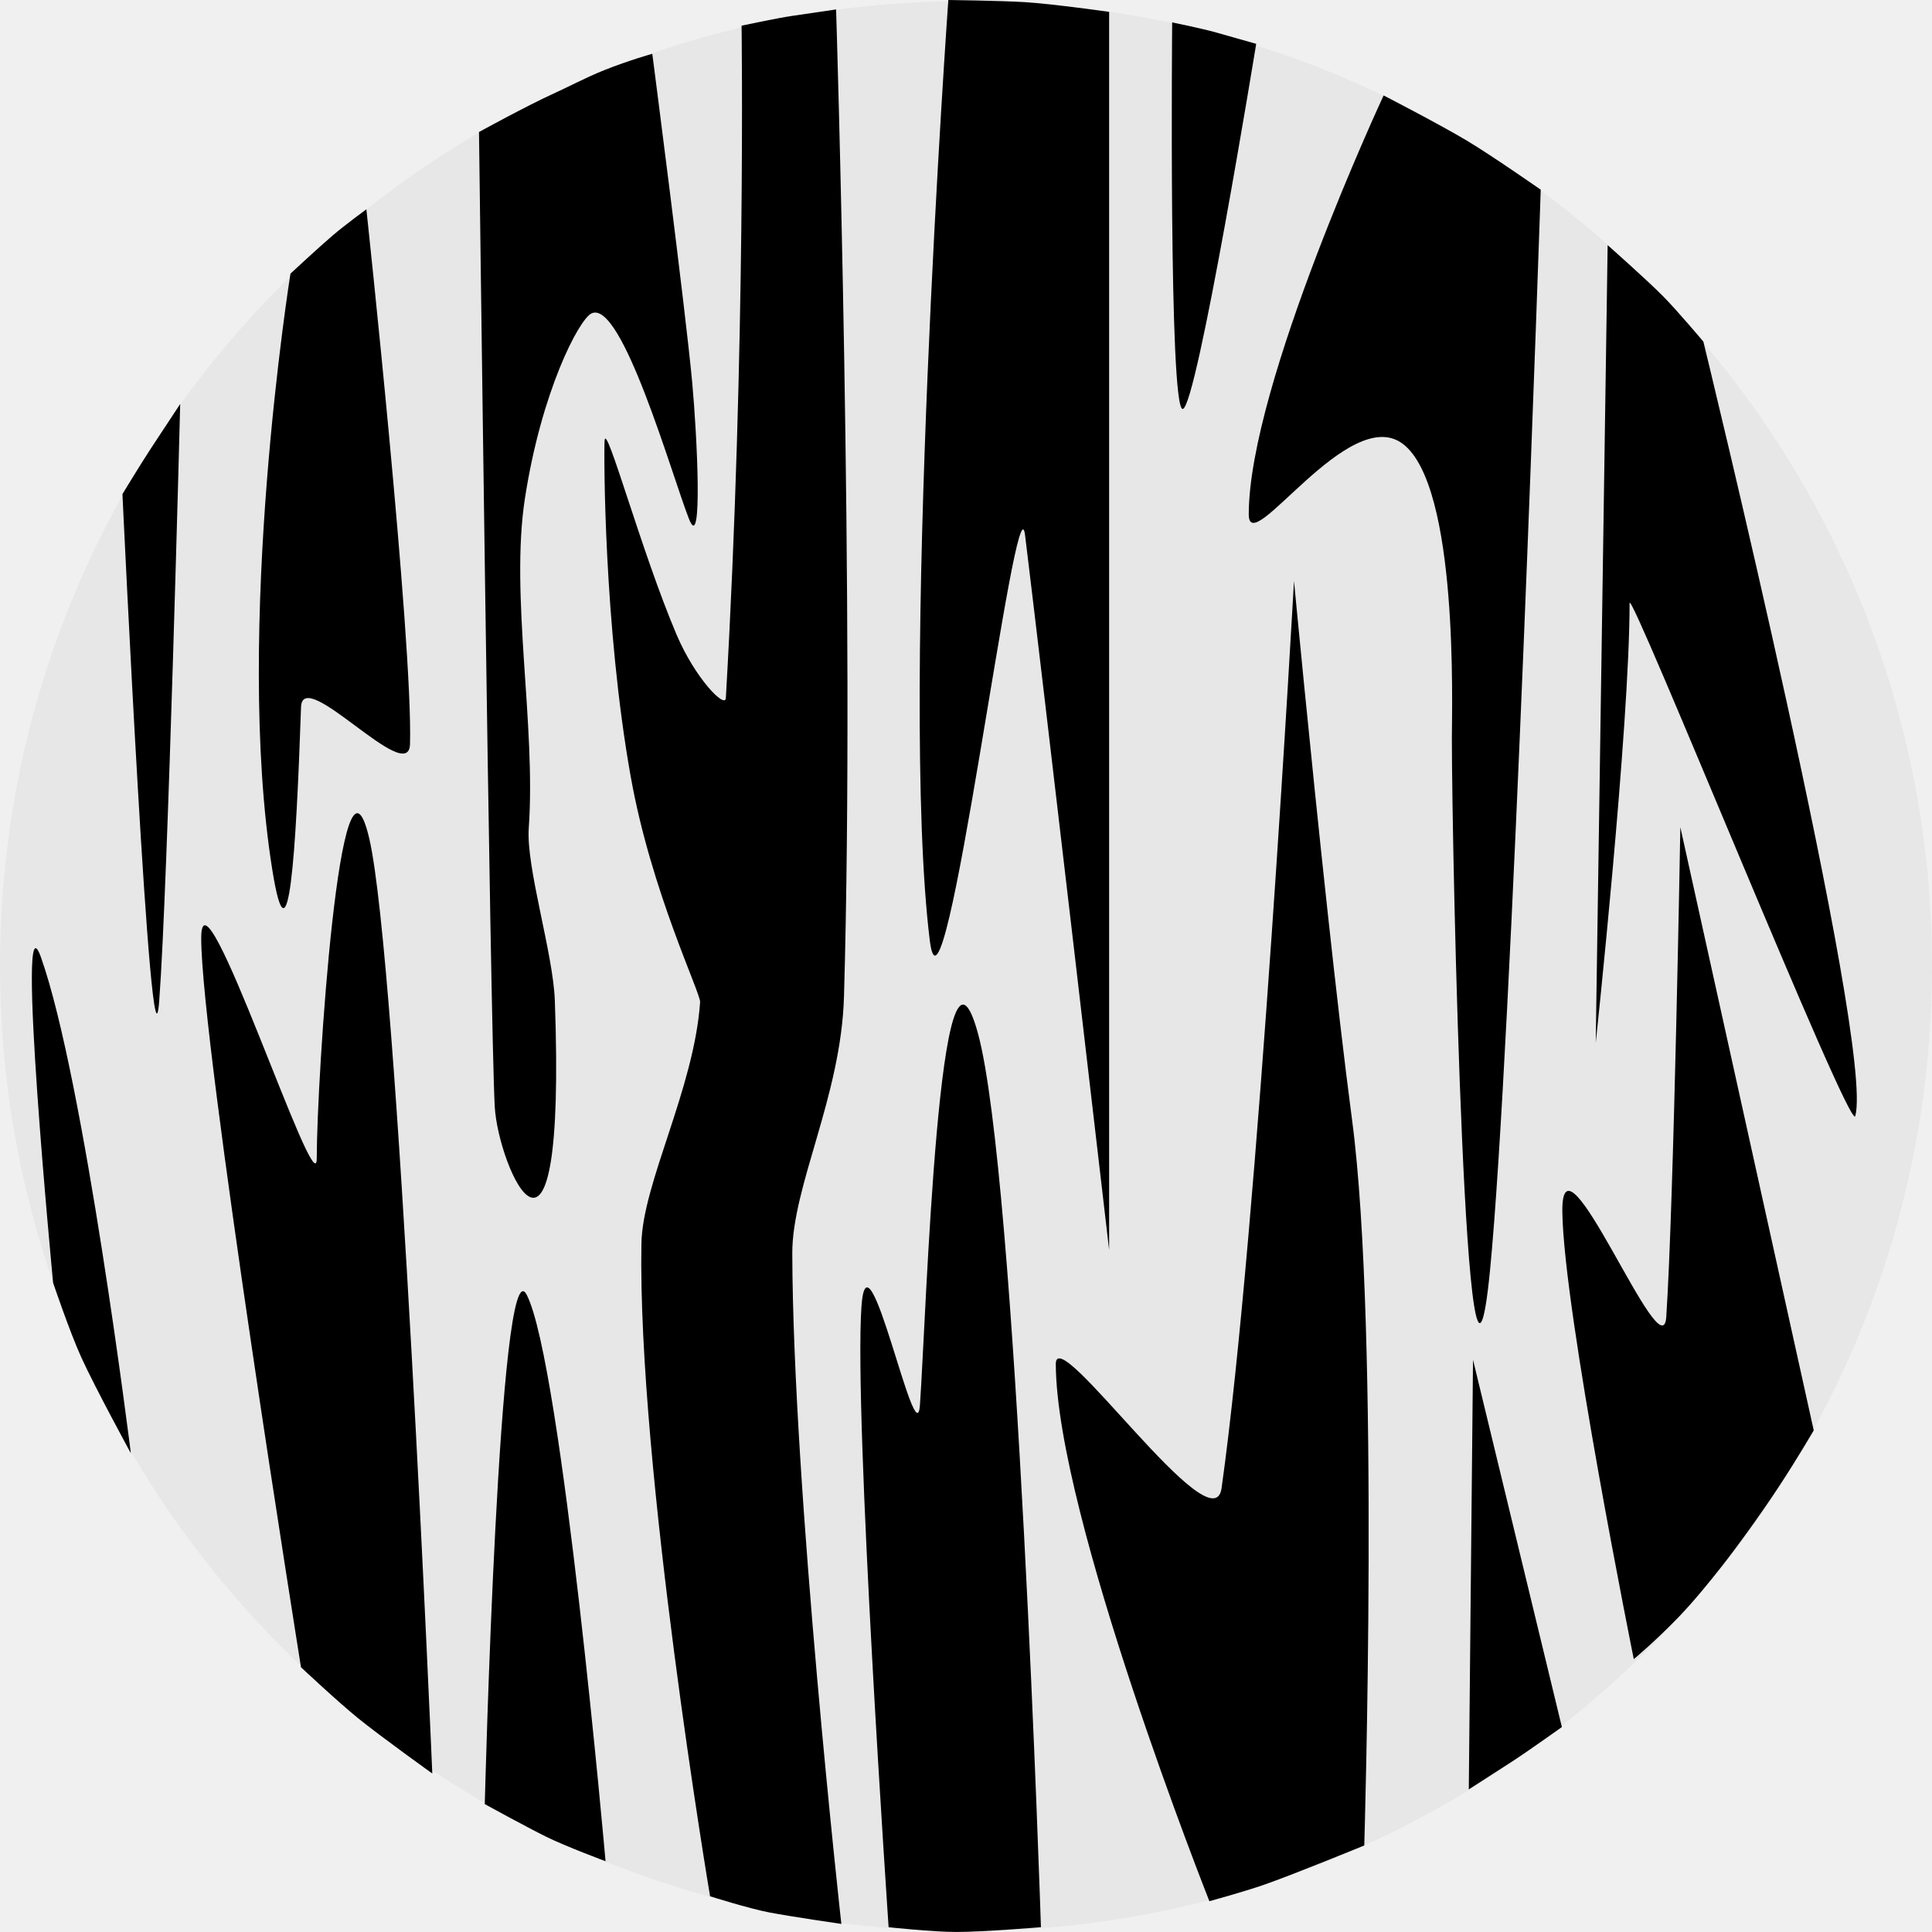
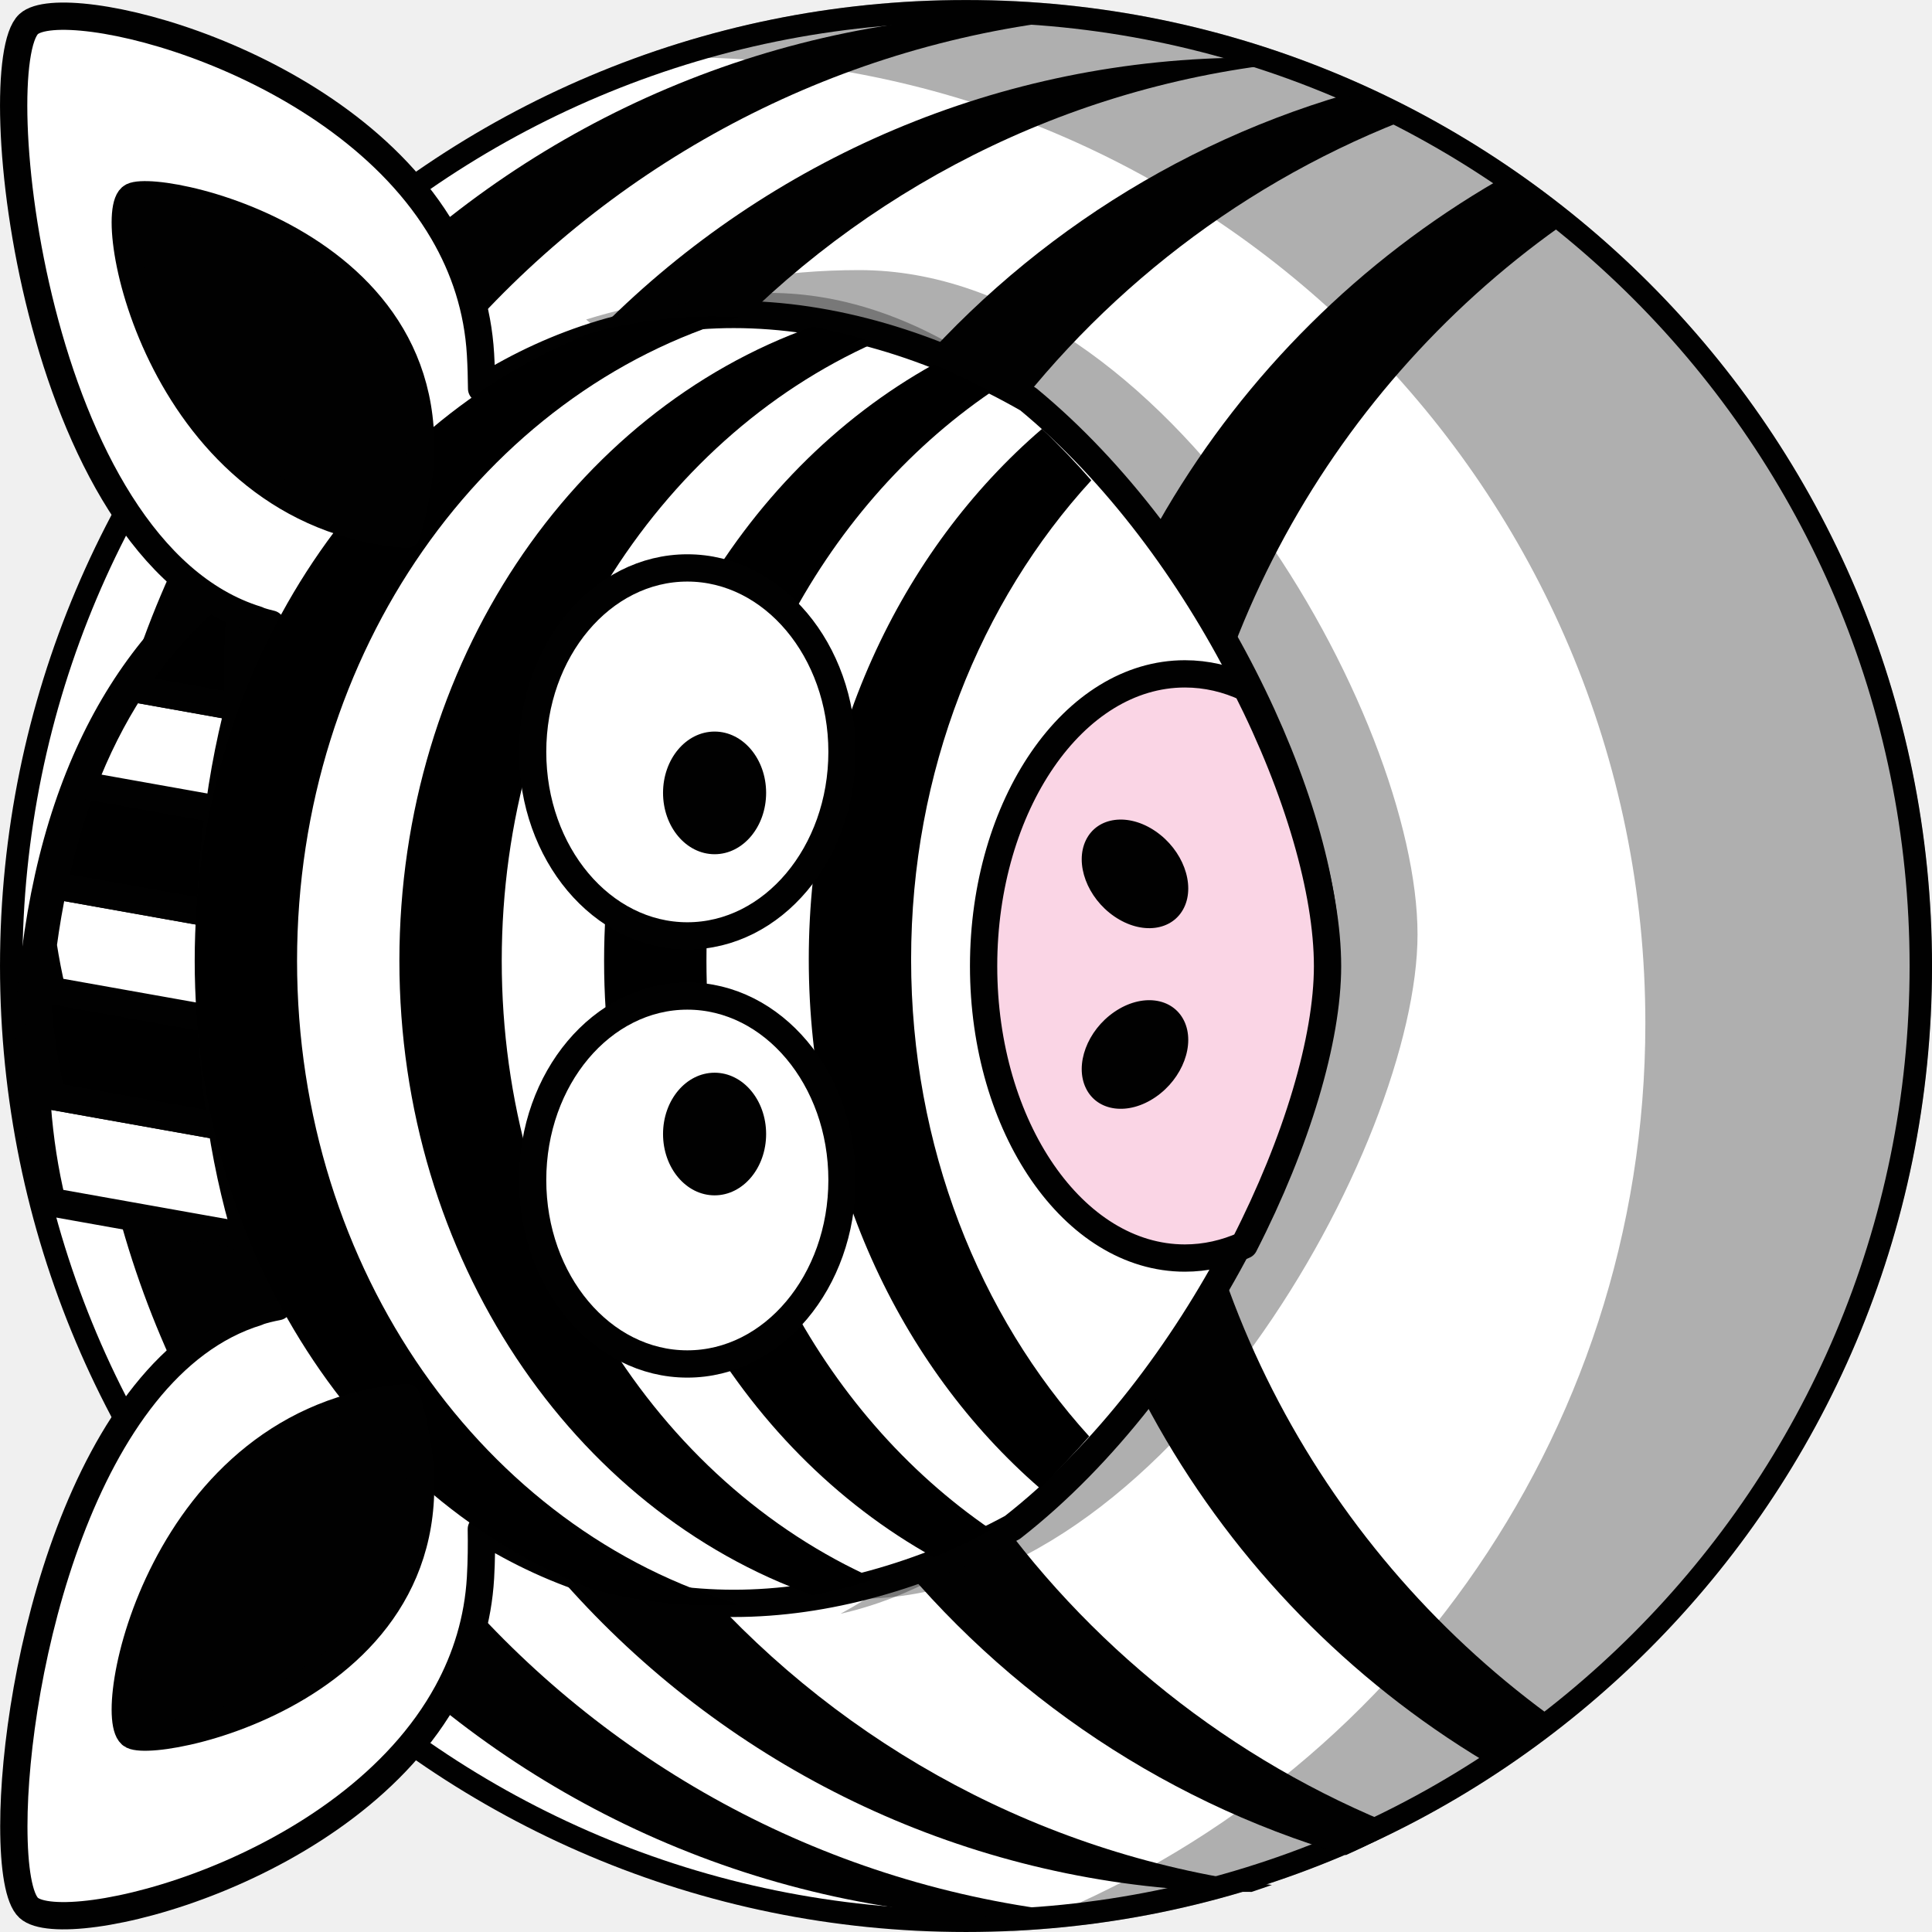
- <svg xmlns="http://www.w3.org/2000/svg" width="90" height="90" viewBox="0 0 23.812 23.813" version="1.1" id="svg1137">
-   <defs id="defs1134" />
-   <g id="layer1">
-     <g stroke="none" stroke-width="0" stroke-linecap="butt" stroke-miterlimit="10" id="g34" transform="matrix(0,-0.2685101,0.2682295,0,-35.97985,76.34868)" style="mix-blend-mode:normal;fill-rule:nonzero;stroke-linejoin:miter;stroke-dasharray:none;stroke-dashoffset:0">
-       <g id="g934" transform="matrix(0,-1.001046,0.998955,0,61.65998,418.7776)">
-         <path d="m 195.658,178.522 c 0,-24.489 19.853,-44.342 44.342,-44.342 24.489,0 44.342,19.853 44.342,44.342 0,24.489 -19.853,44.342 -44.342,44.342 -24.489,0 -44.342,-19.853 -44.342,-44.342 z" fill="#e7e7e7" id="path2" />
-         <path d="m 228.829,135.552 c 0,0 7.026,17.735 7.05,24.683 0.007,2.018 -7.222,-8.472 -7.61,-5.702 -1.686,12.022 -3.324,41.688 -3.324,41.688 0,0 -0.721,-7.634 -1.544,-15.214 -0.373,-3.441 -0.767,-6.871 -1.124,-9.571 -1.277,-9.66 -0.558,-33.323 -0.558,-33.323 0,0 3.322,-1.364 4.626,-1.814 0.956,-0.33 2.485,-0.748 2.485,-0.748 z" fill="#000000" id="path4" />
-         <path d="m 233.431,222.368 v -56.888 c 0,0 3.08,26.524 3.86,32.853 0.386,3.132 3.716,-23.954 4.372,-18.635 1.414,11.482 -0.851,43.217 -0.851,43.217 0,0 -2.309,-0.028 -3.507,-0.098 -1.259,-0.075 -3.874,-0.448 -3.874,-0.448 z" fill="#000000" id="path6" />
-         <path d="m 213.619,214.199 c 0,0 1.327,-39.515 2.331,-49.69 1.084,-10.978 1.748,19.06 1.748,24.474 0,1.447 -0.316,11.574 2.244,13.53 2.489,1.902 7.079,-5.348 7.079,-3.236 0,5.952 -6.19,19.252 -6.19,19.252 0,0 -2.595,-1.34 -3.833,-2.083 -1.162,-0.698 -3.38,-2.248 -3.38,-2.248 z" fill="#000000" id="path8" />
-         <path d="m 212.648,143.554 c 0,0 1.573,-1.124 2.311,-1.6 0.681,-0.439 1.962,-1.265 1.962,-1.265 l -0.194,19.741 z" fill="#000000" id="path10" />
-         <path d="m 201.087,157.187 c 0,0 0.725,-1.255 1.622,-2.618 0.88,-1.337 1.926,-2.774 2.617,-3.652 0.534,-0.679 1.269,-1.589 1.965,-2.311 1.075,-1.115 2.056,-1.932 2.056,-1.932 0,0 3.22,15.966 3.28,20.555 0.057,4.326 -4.595,-7.49 -4.771,-4.826 -0.35,5.318 -0.646,22.501 -0.646,22.501 z" fill="#000000" id="path12" />
-         <path d="m 206.153,207.218 c 0,0 -7.871,-32.287 -6.973,-35.589 0.226,-0.832 10.36,24.411 10.36,23.569 0,-5.7 1.554,-20.2 1.554,-20.2 l -0.547,36.652 c 0,0 -1.748,-1.545 -2.527,-2.33 -0.669,-0.675 -1.867,-2.102 -1.867,-2.102 z" fill="#000000" id="path14" />
-         <path d="m 245.964,222.479 c 0,0 -0.874,-27.712 -0.362,-45.365 0.133,-4.581 2.382,-8.698 2.373,-11.802 -0.032,-10.841 -2.252,-30.804 -2.252,-30.804 0,0 2.271,0.328 3.321,0.53 0.948,0.183 2.705,0.74 2.705,0.74 0,0 3.335,19.815 3.151,29.996 -0.05,2.78 -2.413,7.094 -2.694,11.091 -0.029,0.408 2.241,5.078 3.181,10.337 1.241,6.938 1.24,14.901 1.204,15.461 -0.06,0.928 -1.678,-5.083 -3.305,-8.913 -0.853,-2.007 -2.232,-3.416 -2.261,-2.912 -0.929,16.097 -0.722,30.897 -0.722,30.897 0,0 -1.593,0.343 -2.343,0.453 -0.692,0.101 -1.996,0.293 -1.996,0.293 z" fill="#000000" id="path16" />
-         <path d="m 236.563,134.357 c 0,0 2.656,-0.219 3.878,-0.219 1.094,0 3.112,0.219 3.112,0.219 0,0 1.603,23.498 1.246,28.531 -0.28,3.954 -2.508,-7.009 -2.684,-4.531 -0.285,4.019 -0.879,23.589 -2.661,17.08 -1.782,-6.508 -2.893,-41.08 -2.893,-41.08 z" fill="#000000" id="path18" />
-         <path d="m 226.68,220.901 c 0,0 2.732,-16.778 3.375,-16.778 0.643,0 0.482,17.762 0.482,17.762 0,0 -1.368,-0.278 -2.026,-0.465 -0.626,-0.177 -1.831,-0.519 -1.831,-0.519 z" fill="#000000" id="path20" />
-         <path d="m 254.401,220.442 c 0,0 -1.522,-11.734 -1.832,-15.1 -0.224,-2.431 -0.496,-7.905 0.145,-6.281 0.769,1.949 3.091,10.146 4.484,9.449 0.575,-0.287 2.296,-3.581 3.052,-8.512 0.682,-4.447 -0.514,-10.412 -0.178,-15.133 0.128,-1.802 -1.118,-5.747 -1.197,-7.919 -0.536,-14.822 2.608,-7.669 2.758,-4.883 0.215,4.007 0.723,44.786 0.723,44.786 0,0 -2.227,1.224 -3.454,1.779 -0.587,0.265 -1.472,0.736 -2.302,1.066 -1.152,0.459 -2.199,0.748 -2.199,0.748 z" fill="#000000" id="path22" />
-         <path d="m 262.091,140.013 c 0,0 -0.649,25.899 -1.928,23.399 -1.603,-3.134 -3.616,-26.023 -3.616,-26.023 0,0 1.801,0.669 2.715,1.12 0.933,0.46 2.829,1.504 2.829,1.504 z" fill="#000000" id="path24" />
-         <path d="m 264.501,141.42 c 0,0 2.339,1.676 3.399,2.535 0.932,0.755 2.627,2.347 2.627,2.347 0,0 4.58,28.594 4.58,33.501 0,3.857 -5.303,-12.42 -5.303,-10.124 0,3.668 -1.092,20.374 -2.411,14.704 -1.319,-5.67 -2.893,-42.964 -2.893,-42.964 z" fill="#000000" id="path26" />
-         <path d="m 267.526,213.299 c 0,0 -2.136,-19.824 -2.003,-24.578 0.056,-1.995 4.935,3.649 5.002,1.701 0.233,-6.816 0.573,-12.13 1.318,-7.485 1.777,11.089 -0.832,27.404 -0.832,27.404 0,0 -1.351,1.256 -1.964,1.776 -0.539,0.458 -1.52,1.181 -1.52,1.181 z" fill="#000000" id="path28" />
-         <path d="m 276.072,204.352 c 0,0 0.564,-22.174 0.964,-27.441 0.37,-4.876 1.687,23.301 1.687,23.301 0,0 -0.847,1.397 -1.281,2.057 -0.449,0.683 -1.37,2.083 -1.37,2.083 z" fill="#000000" id="path30" />
-         <path d="m 278.336,156.133 c 0,0 1.633,2.996 2.274,4.403 0.526,1.154 1.296,3.431 1.296,3.431 0,0 1.753,18.323 0.56,14.966 -1.993,-5.606 -4.129,-22.8 -4.129,-22.8 z" fill="#000000" id="path32" />
-       </g>
+ <svg xmlns="http://www.w3.org/2000/svg" width="90" height="90" viewBox="0 0 90 90" fill="none">
+   <g clip-path="url(#clip0_394_19827)">
+     <mask id="mask0_394_19827" style="mask-type:luminance" maskUnits="userSpaceOnUse" x="0" y="0" width="90" height="90">
+       <path d="M0 0L0 90H90V0H0Z" fill="white" />
+     </mask>
+     <g mask="url(#mask0_394_19827)">
+       <path d="M44.999 0.525C69.563 0.517 89.479 20.433 89.479 45.003C89.479 69.57 69.563 89.485 44.999 89.477C20.439 89.485 0.523 69.57 0.523 45.003C0.521 20.433 20.439 0.517 44.999 0.525Z" fill="white" stroke="#010101" stroke-width="1.045" stroke-linecap="round" stroke-linejoin="round" />
+       <path d="M29.57 2.722C30.26 2.689 30.963 2.669 31.661 2.669C56.493 2.669 76.647 22.827 76.647 47.669C76.647 67.083 64.325 83.65 47.087 89.953C70.954 88.865 89.995 69.137 89.995 44.998C89.995 20.157 69.841 -0.002 45.009 -0.002C39.588 -0.002 34.384 0.96 29.57 2.722Z" fill="#010101" fill-opacity="0.314" />
+       <path d="M48.373 89.367C49.462 89.368 50.542 89.326 51.614 89.25C28.622 87.596 10.481 68.418 10.481 44.997C10.482 21.581 28.622 2.401 51.614 0.749C50.542 0.671 49.462 0.63 48.373 0.63C23.87 0.626 4.004 20.493 4.004 44.997C4.003 69.507 23.87 89.373 48.373 89.365V89.367Z" fill="#010101" />
+       <path d="M21.801 45.408C21.801 23.598 38.143 5.605 59.25 3.008C58.934 2.897 58.622 2.79 58.305 2.684H58.289C34.697 2.68 15.566 21.807 15.566 45.408C15.565 69.01 34.697 88.14 58.289 88.132C58.297 88.133 58.301 88.133 58.305 88.133C58.622 88.028 58.934 87.919 59.25 87.808C38.143 85.211 21.801 67.22 21.801 45.408Z" fill="#010101" />
+       <path d="M31.996 45.408C31.996 64.834 44.958 81.228 62.697 86.418C63.568 86.024 64.418 85.601 65.26 85.155C49.431 78.9 38.231 63.464 38.231 45.408C38.231 27.353 49.431 11.919 65.26 5.662C64.418 5.218 63.568 4.795 62.697 4.401C44.954 9.589 31.996 25.985 31.996 45.408Z" fill="#010101" />
+       <path d="M48.426 45.408C48.426 61.216 57.006 75.016 69.763 82.406C70.752 81.721 71.709 80.999 72.638 80.239C61.762 72.495 54.66 59.783 54.66 45.408C54.66 31.038 61.758 18.323 72.638 10.58C71.709 9.82 70.752 9.097 69.763 8.415C57.006 15.801 48.426 29.604 48.426 45.408Z" fill="#010101" />
+       <path d="M10.966 46.921C10.996 46.645 11.036 46.369 11.071 46.089C12.02 38.56 14.769 33.194 18.686 29.681L13.305 25.125C13.304 25.155 13.3 25.185 13.3 25.219C7.253 28.331 2.891 34.499 1.642 44.407C1.606 44.686 1.566 44.962 1.536 45.238C1.117 49.232 1.344 52.808 2.108 55.982L11.537 57.664C10.773 54.491 10.546 50.914 10.966 46.921Z" fill="white" stroke="#010101" stroke-width="1.271" stroke-linecap="round" stroke-linejoin="round" />
+       <path d="M1.74 46.569C1.495 50.03 1.747 53.165 2.426 55.982L11.855 57.664C11.474 56.083 11.227 54.401 11.127 52.618L2.426 51.066C2.085 49.648 1.857 48.146 1.74 46.569Z" fill="white" stroke="#010101" stroke-width="1.271" stroke-linecap="round" stroke-linejoin="round" />
+       <path d="M2.424 46.148C2.259 45.464 2.124 44.753 2.01 44.031C1.993 44.156 1.974 44.28 1.958 44.405C1.923 44.685 1.882 44.965 1.853 45.241C1.806 45.687 1.769 46.13 1.738 46.568C1.856 48.145 2.083 49.65 2.424 51.065L11.125 52.617C11.046 51.223 11.06 49.771 11.168 48.251C11.154 48.069 11.135 47.888 11.125 47.703L2.424 46.148Z" fill="black" stroke="#010101" stroke-width="1.271" stroke-linecap="round" stroke-linejoin="round" />
+       <path d="M2.491 41.244C2.303 42.137 2.142 43.063 2.012 44.027C2.126 44.753 2.261 45.461 2.426 46.149L11.127 47.699C11.048 46.308 11.062 44.852 11.169 43.335C11.156 43.15 11.137 42.972 11.127 42.783L2.491 41.244Z" fill="white" stroke="#010101" stroke-width="1.271" stroke-linecap="round" stroke-linejoin="round" />
+       <path d="M3.854 36.568C3.305 38.005 2.848 39.559 2.492 41.242L11.128 42.781C11.049 41.39 11.063 39.934 11.17 38.417C11.157 38.232 11.138 38.054 11.128 37.865L3.854 36.568Z" fill="black" stroke="#010101" stroke-width="1.271" stroke-linecap="round" stroke-linejoin="round" />
+       <path d="M6.121 32.059C5.249 33.405 4.489 34.906 3.852 36.574L11.125 37.871C11.046 36.476 11.06 35.024 11.167 33.503C11.154 33.322 11.135 33.14 11.125 32.955L6.121 32.059Z" fill="white" stroke="#010101" stroke-width="1.271" stroke-linecap="round" stroke-linejoin="round" />
+       <path d="M6.121 32.057L11.126 32.949C11.047 31.558 11.061 30.102 11.168 28.585C11.124 27.995 11.092 27.394 11.082 26.778C9.186 28.158 7.513 29.909 6.121 32.057Z" fill="black" stroke="#010101" stroke-width="1.271" stroke-linecap="round" stroke-linejoin="round" />
+       <path d="M40.022 12.582C54.382 12.582 66.034 33.425 66.034 43.529C66.034 53.255 54.382 74.477 40.022 74.477C25.665 74.477 14.012 65.165 14.012 43.529C14.012 21.892 25.665 12.582 40.022 12.582Z" fill="#010101" fill-opacity="0.314" />
+       <path d="M27.305 14.884L28.149 15.595C29.127 15.501 30.12 15.463 31.129 15.463C45.488 15.463 57.143 36.31 57.143 46.414C57.143 54.243 49.591 69.517 39.153 75.176C51.946 72.296 61.84 53.556 61.84 44.592C61.84 34.491 50.185 13.644 35.825 13.644C32.841 13.644 29.975 14.052 27.305 14.884Z" fill="#010101" fill-opacity="0.314" />
+       <path d="M1.336 1.121C-0.735 3.02 1.502 25.656 11.986 28.874C12.035 28.904 12.183 28.957 12.404 29.014C12.472 29.033 12.546 29.052 12.628 29.071C12.255 29.797 11.909 30.549 11.588 31.313C10.408 35.087 9.757 39.508 9.757 44.616C9.757 44.953 9.751 45.289 9.757 45.618C9.84 50.489 10.53 54.709 11.714 58.325C12.091 59.198 12.5 60.047 12.943 60.868C12.854 60.885 12.771 60.902 12.691 60.919C12.315 61.001 12.053 61.083 11.986 61.122C3.795 63.636 0.645 77.999 0.644 85.07C0.644 87.051 0.883 88.459 1.336 88.874C2.987 90.388 16.256 87.267 20.848 78.825C21.712 77.238 22.27 75.462 22.384 73.493C22.43 72.692 22.434 71.939 22.422 71.231C25.934 73.439 29.934 74.691 34.181 74.691C38.475 74.691 42.982 73.41 47.161 71.155C55.809 64.408 61.772 51.571 61.772 44.613C61.772 37.594 56.143 25.387 47.892 18.592C43.512 16.081 38.729 14.648 34.181 14.648C29.938 14.648 25.944 15.903 22.435 18.104C22.431 17.598 22.416 17.057 22.384 16.505C22.261 14.387 21.627 12.496 20.65 10.821C15.886 2.645 2.964 -0.368 1.336 1.121Z" fill="white" stroke="#010101" stroke-width="1.271" stroke-linecap="round" stroke-linejoin="round" />
+       <path d="M9.07 44.761C9.07 58.325 16.819 69.844 27.6 74.031C29.409 74.523 31.291 74.785 33.227 74.785C33.634 74.785 34.044 74.77 34.457 74.747C22.599 71.309 13.838 59.188 13.838 44.761C13.838 30.339 22.593 18.223 34.444 14.778C34.037 14.755 33.631 14.74 33.227 14.74C31.265 14.74 29.358 15.012 27.527 15.519C16.784 19.732 9.07 31.227 9.07 44.761Z" fill="black" />
+       <path d="M18.605 44.76C18.605 58.63 26.704 70.369 37.867 74.309C38.837 74.115 39.809 73.865 40.776 73.56C30.585 69.028 23.373 57.846 23.373 44.76C23.373 31.676 30.582 20.498 40.766 15.964C39.8 15.657 38.827 15.408 37.858 15.215C26.7 19.159 18.605 30.893 18.605 44.76Z" fill="black" />
+       <path d="M28.141 44.76C28.141 56.955 34.403 67.5 43.503 72.547C44.409 72.163 45.302 71.735 46.179 71.262C38.224 65.836 32.909 55.998 32.909 44.76C32.909 33.525 38.224 23.689 46.173 18.262C45.295 17.786 44.402 17.359 43.5 16.973C34.403 22.021 28.141 32.564 28.141 44.76Z" fill="black" />
+       <path d="M37.676 44.696C37.676 54.73 41.894 63.645 48.434 69.32C49.232 68.561 50.001 67.755 50.739 66.912C45.622 61.274 42.443 53.407 42.443 44.696C42.443 35.934 45.663 28.023 50.837 22.377C50.103 21.538 49.337 20.732 48.539 19.98C41.938 25.648 37.676 34.611 37.676 44.696Z" fill="black" />
+       <path d="M45.82 45.005C45.82 52.515 50.022 58.605 55.196 58.605C56.156 58.605 57.084 58.393 57.958 58.003C60.418 53.196 61.842 48.401 61.842 45.005C61.842 41.526 60.466 36.776 58.066 32.042C57.164 31.618 56.198 31.391 55.196 31.391C50.022 31.391 45.82 37.495 45.82 45.005Z" fill="#FAD5E5" stroke="#010101" stroke-width="1.271" stroke-linecap="round" stroke-linejoin="round" />
+       <path d="M53.834 51.104C55.096 50.238 55.69 48.646 55.159 47.553C54.625 46.457 53.173 46.271 51.908 47.141C50.646 48.007 50.055 49.599 50.585 50.692C51.116 51.788 52.572 51.974 53.834 51.104Z" fill="#010101" />
+       <path d="M53.834 38.727C55.096 39.593 55.69 41.185 55.159 42.278C54.625 43.374 53.173 43.56 51.908 42.69C50.646 41.824 50.055 40.232 50.585 39.139C51.116 38.043 52.572 37.857 53.834 38.727Z" fill="#010101" />
+       <path d="M32.019 26.456C35.998 26.456 39.224 30.294 39.224 35.025C39.224 39.759 35.998 43.598 32.019 43.598C28.038 43.598 24.812 39.759 24.812 35.025C24.812 30.294 28.038 26.456 32.019 26.456Z" fill="white" stroke="#010101" stroke-width="1.271" stroke-linecap="round" stroke-linejoin="round" />
+       <path d="M33.289 34.079C34.615 34.079 35.689 35.357 35.689 36.934C35.689 38.511 34.615 39.793 33.289 39.793C31.961 39.793 30.887 38.511 30.887 36.934C30.887 35.357 31.961 34.079 33.289 34.079Z" fill="#010101" />
+       <path d="M32.019 46.398C35.998 46.398 39.224 50.236 39.224 54.969C39.224 59.703 35.998 63.541 32.019 63.539C28.038 63.541 24.812 59.703 24.812 54.969C24.812 50.236 28.038 46.398 32.019 46.398Z" fill="white" stroke="#010101" stroke-width="1.271" stroke-linecap="round" stroke-linejoin="round" />
+       <path d="M33.289 49.971C34.615 49.971 35.689 51.249 35.689 52.827C35.689 54.405 34.615 55.684 33.289 55.684C31.961 55.684 30.887 54.405 30.887 52.827C30.887 51.249 31.961 49.971 33.289 49.971Z" fill="#010101" />
+       <path d="M18.937 65.101C7.42 66.051 4.798 80.159 6.166 80.838C7.535 81.516 22.928 78.26 18.937 65.101Z" fill="#010101" stroke="#010101" stroke-width="1.271" stroke-linejoin="round" />
+       <path d="M18.937 24.895C7.42 23.945 4.798 9.837 6.166 9.156C7.535 8.479 22.928 11.735 18.937 24.895Z" fill="#010101" stroke="#010101" stroke-width="1.271" stroke-linejoin="round" />
    </g>
  </g>
+   <defs>
+     <clipPath id="clip0_394_19827">
+       <rect width="90" height="90" fill="white" transform="matrix(0 -1 1 0 0 90)" />
+     </clipPath>
+   </defs>
</svg>
